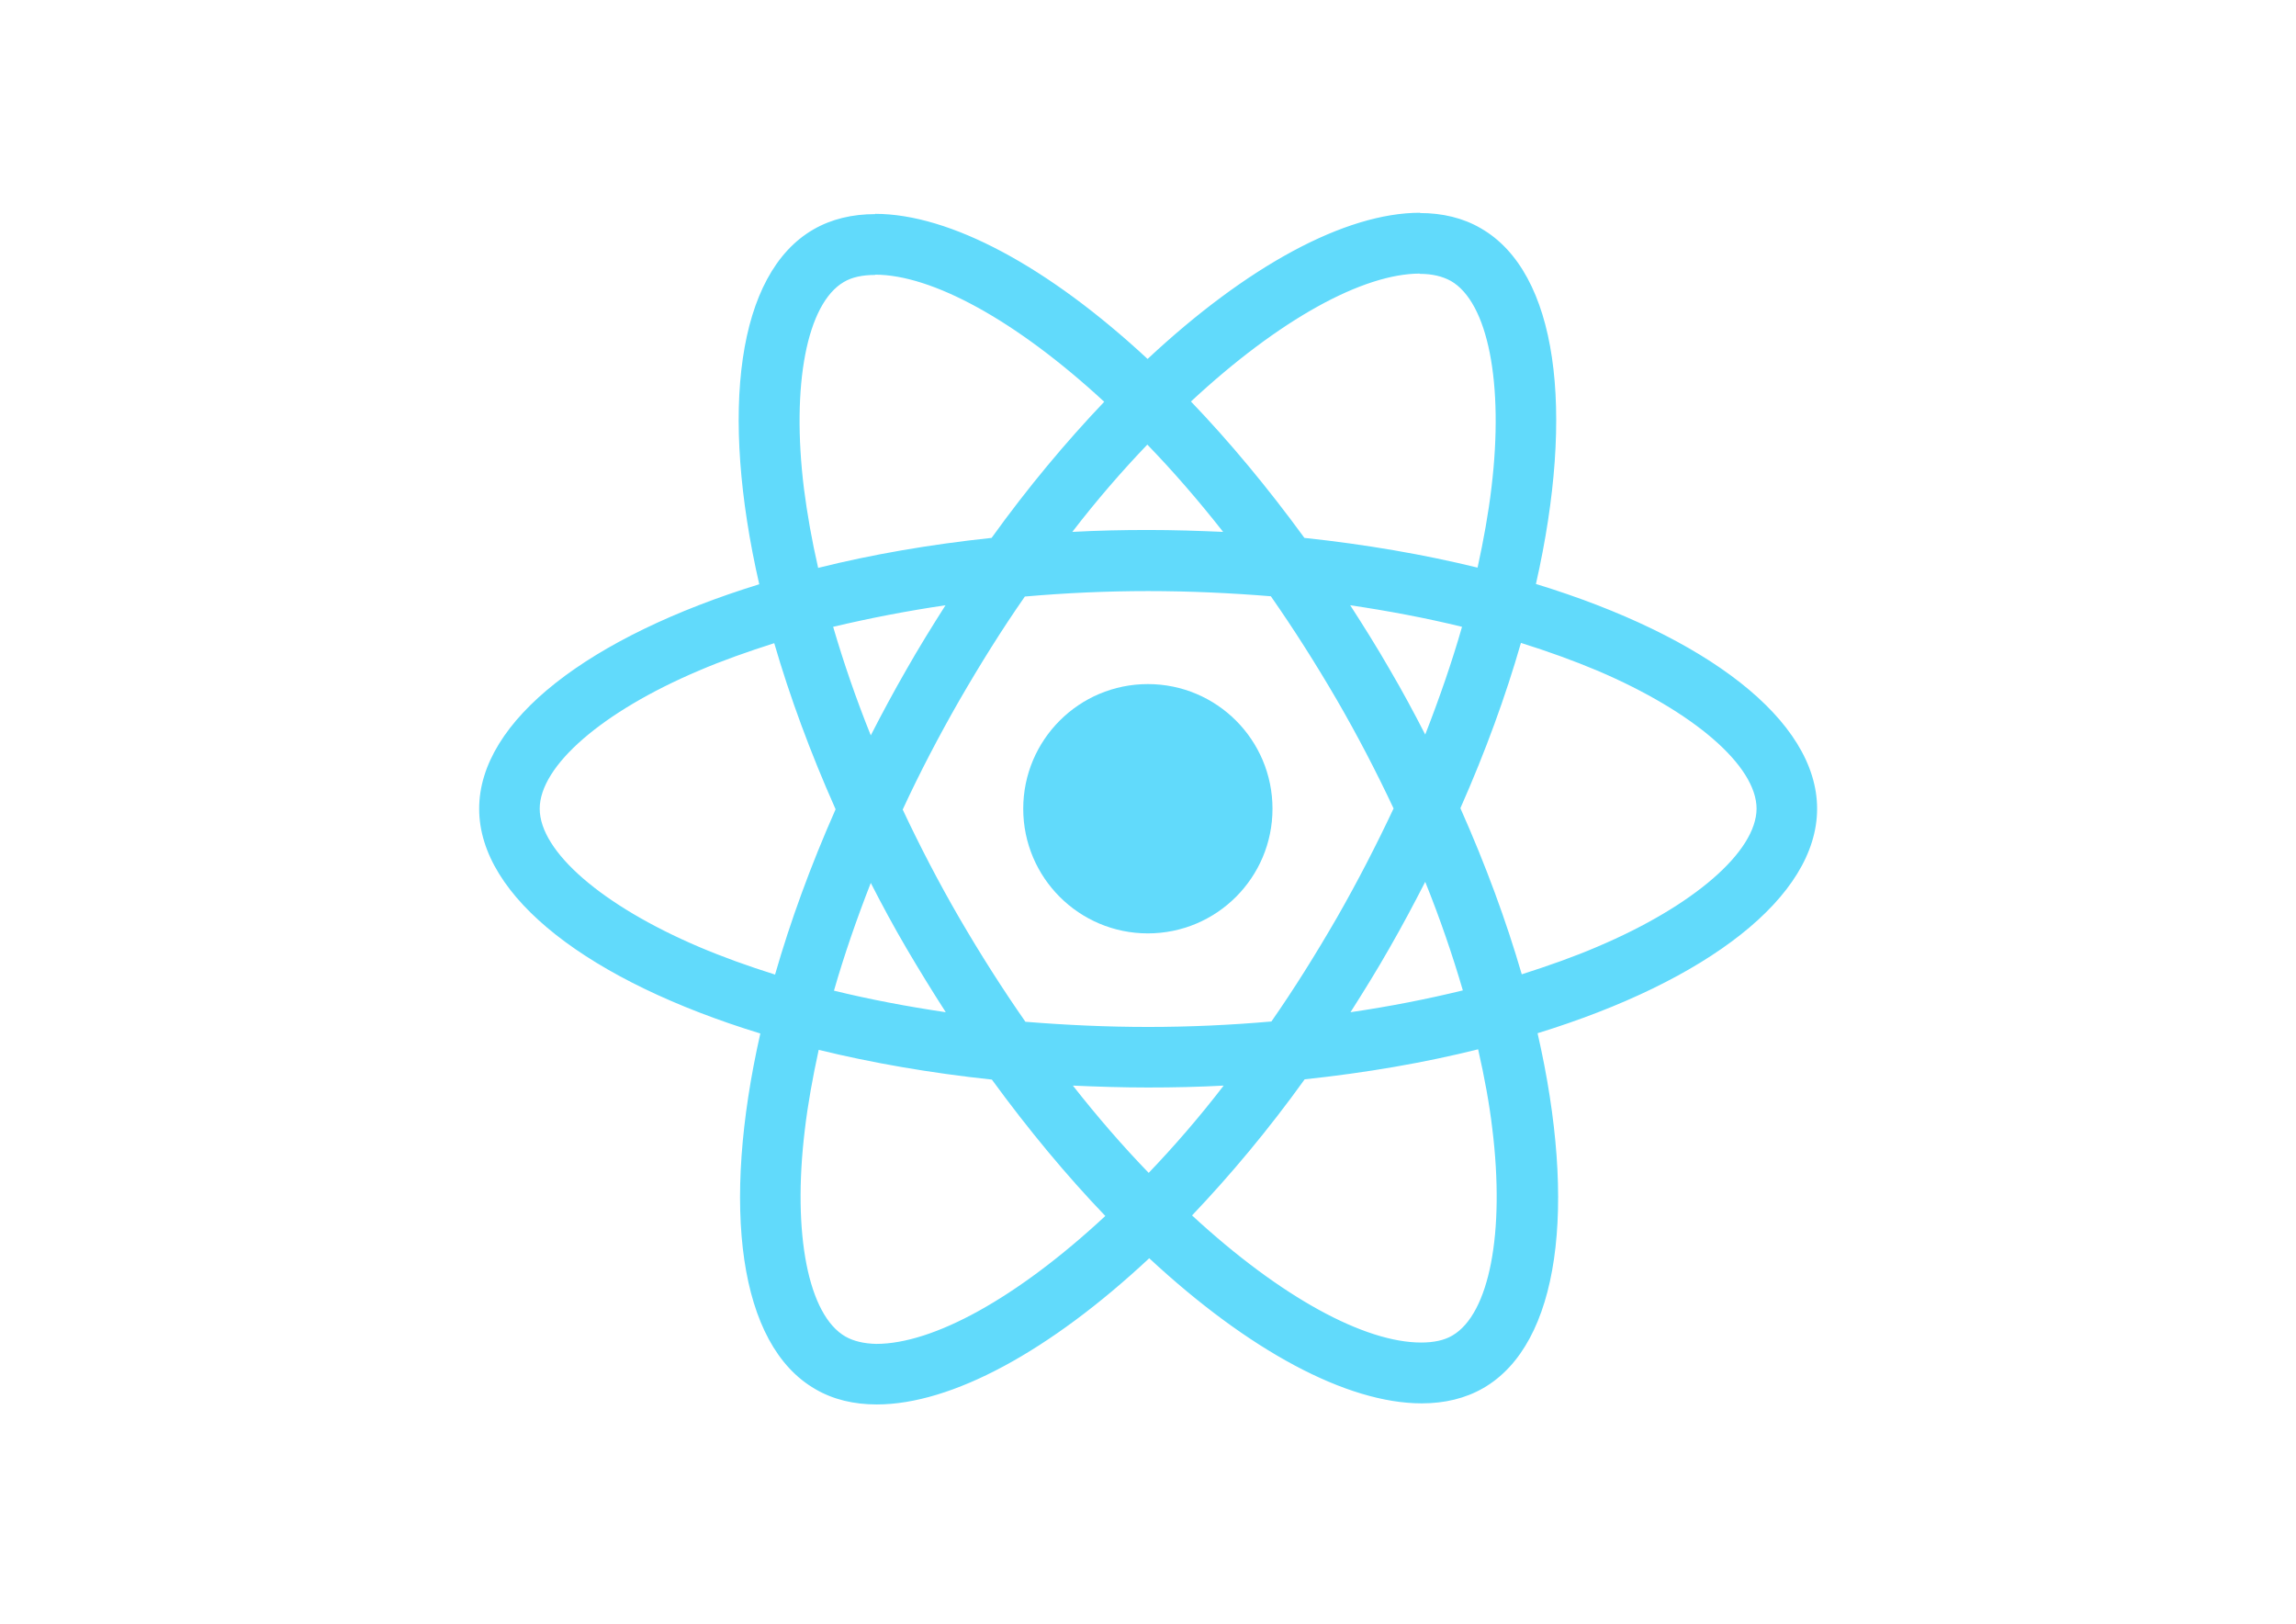
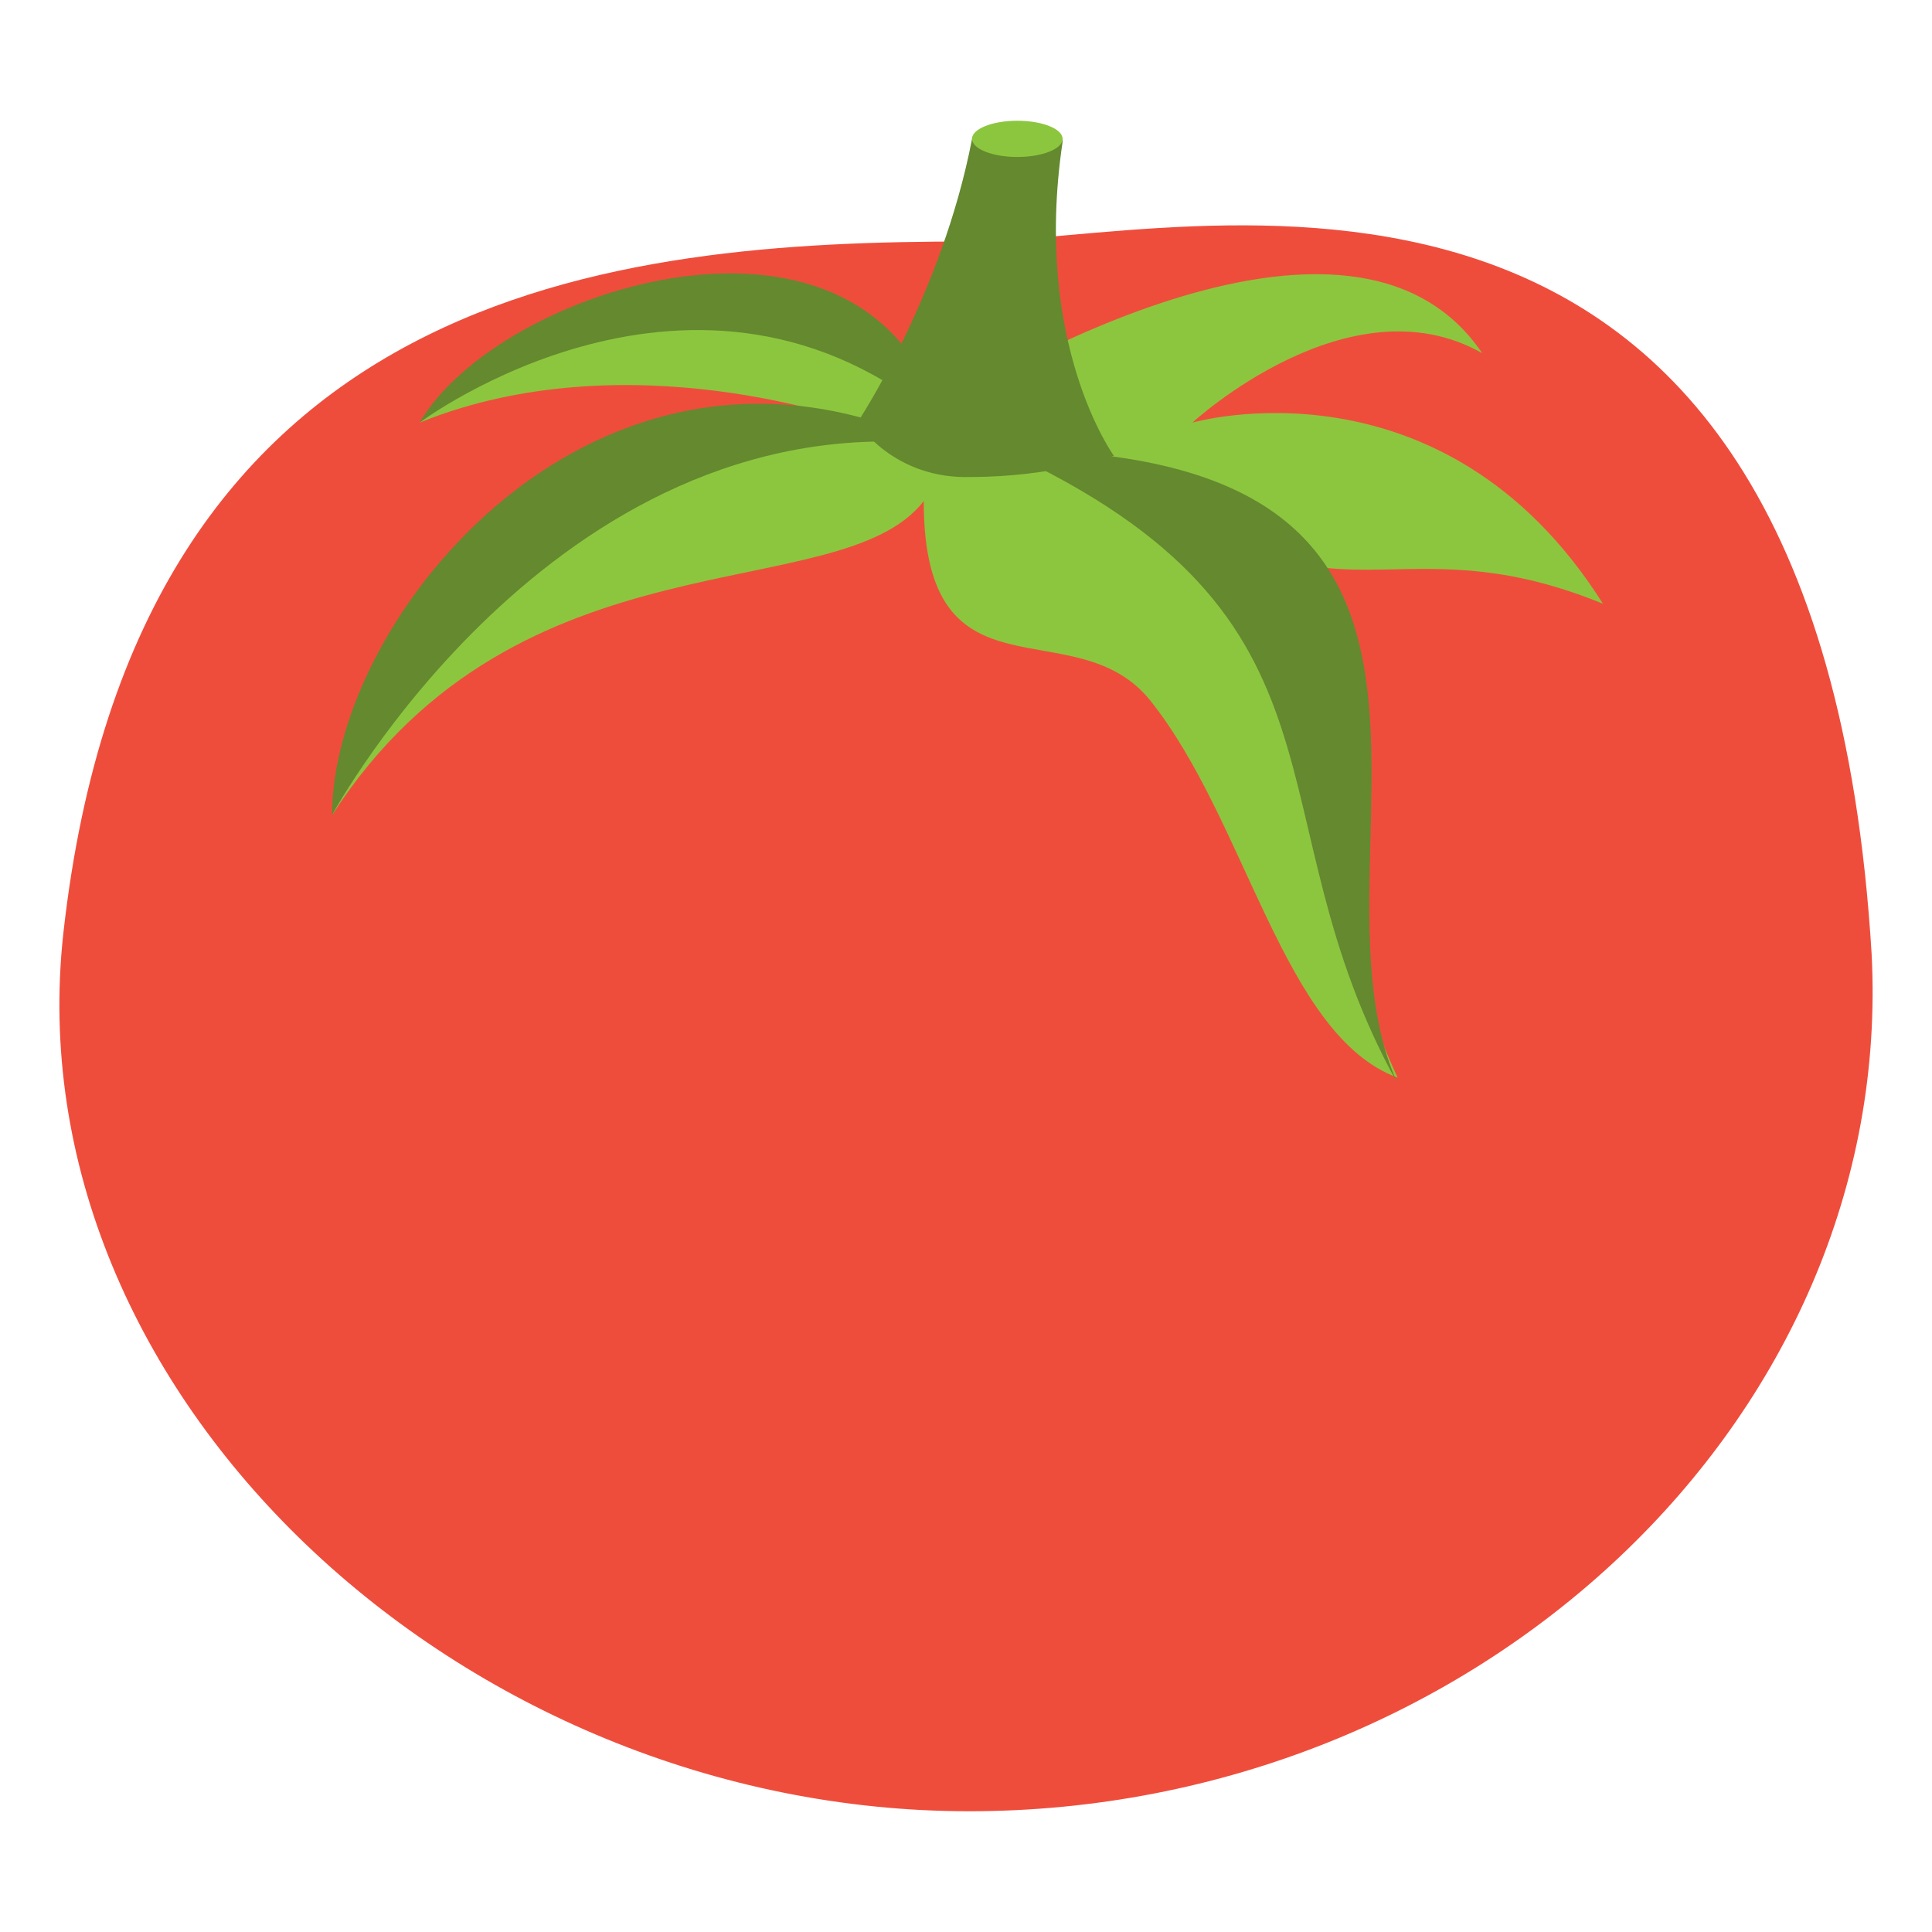
- <svg xmlns="http://www.w3.org/2000/svg" viewBox="0 0 841.9 595.3">
-   <g fill="#61DAFB">
-     <path d="M666.3 296.5c0-32.5-40.7-63.3-103.1-82.4 14.4-63.6 8-114.2-20.2-130.4-6.5-3.8-14.1-5.6-22.4-5.6v22.3c4.6 0 8.3.9 11.4 2.6 13.6 7.8 19.5 37.5 14.9 75.7-1.1 9.4-2.9 19.3-5.1 29.4-19.6-4.8-41-8.5-63.5-10.9-13.5-18.5-27.5-35.3-41.6-50 32.6-30.3 63.2-46.9 84-46.9V78c-27.5 0-63.5 19.6-99.9 53.6-36.4-33.8-72.4-53.2-99.9-53.2v22.3c20.7 0 51.4 16.5 84 46.6-14 14.7-28 31.4-41.3 49.9-22.6 2.4-44 6.1-63.6 11-2.3-10-4-19.7-5.2-29-4.7-38.2 1.1-67.9 14.6-75.8 3-1.8 6.9-2.6 11.5-2.6V78.5c-8.4 0-16 1.8-22.6 5.6-28.1 16.2-34.4 66.7-19.9 130.1-62.2 19.2-102.7 49.9-102.7 82.3 0 32.5 40.7 63.3 103.1 82.4-14.4 63.6-8 114.2 20.2 130.4 6.5 3.8 14.1 5.6 22.5 5.6 27.5 0 63.5-19.6 99.9-53.6 36.4 33.8 72.4 53.2 99.9 53.2 8.4 0 16-1.8 22.6-5.6 28.1-16.2 34.4-66.7 19.9-130.1 62-19.1 102.5-49.9 102.5-82.3zm-130.2-66.7c-3.7 12.9-8.3 26.2-13.5 39.5-4.1-8-8.4-16-13.1-24-4.6-8-9.5-15.8-14.4-23.4 14.2 2.1 27.9 4.7 41 7.9zm-45.8 106.5c-7.8 13.5-15.8 26.3-24.1 38.2-14.9 1.3-30 2-45.2 2-15.1 0-30.2-.7-45-1.9-8.3-11.9-16.4-24.6-24.2-38-7.6-13.1-14.5-26.4-20.8-39.8 6.2-13.4 13.2-26.8 20.7-39.9 7.8-13.5 15.8-26.3 24.1-38.2 14.9-1.3 30-2 45.2-2 15.1 0 30.2.7 45 1.9 8.3 11.9 16.4 24.6 24.2 38 7.6 13.1 14.5 26.4 20.8 39.8-6.3 13.4-13.2 26.8-20.7 39.9zm32.3-13c5.4 13.4 10 26.8 13.8 39.8-13.1 3.2-26.9 5.9-41.2 8 4.9-7.7 9.8-15.6 14.4-23.7 4.6-8 8.9-16.1 13-24.1zM421.2 430c-9.3-9.6-18.6-20.3-27.8-32 9 .4 18.2.7 27.5.7 9.4 0 18.7-.2 27.8-.7-9 11.7-18.3 22.4-27.5 32zm-74.4-58.9c-14.2-2.1-27.9-4.7-41-7.9 3.7-12.9 8.3-26.2 13.5-39.5 4.1 8 8.4 16 13.1 24 4.7 8 9.5 15.8 14.4 23.4zM420.7 163c9.3 9.6 18.6 20.3 27.8 32-9-.4-18.2-.7-27.5-.7-9.4 0-18.7.2-27.8.7 9-11.7 18.3-22.4 27.5-32zm-74 58.9c-4.9 7.7-9.8 15.6-14.4 23.7-4.6 8-8.9 16-13 24-5.4-13.4-10-26.8-13.8-39.8 13.1-3.1 26.9-5.8 41.2-7.9zm-90.5 125.2c-35.4-15.1-58.3-34.9-58.3-50.6 0-15.7 22.9-35.6 58.3-50.6 8.6-3.7 18-7 27.7-10.1 5.7 19.6 13.2 40 22.5 60.9-9.2 20.8-16.6 41.1-22.2 60.6-9.9-3.1-19.3-6.5-28-10.2zM310 490c-13.6-7.8-19.5-37.5-14.9-75.7 1.1-9.4 2.9-19.3 5.1-29.4 19.6 4.8 41 8.5 63.5 10.9 13.5 18.5 27.5 35.3 41.6 50-32.6 30.3-63.2 46.9-84 46.9-4.5-.1-8.3-1-11.3-2.7zm237.2-76.2c4.7 38.2-1.1 67.9-14.6 75.8-3 1.8-6.9 2.6-11.5 2.6-20.7 0-51.4-16.5-84-46.6 14-14.7 28-31.4 41.3-49.9 22.6-2.4 44-6.1 63.6-11 2.3 10.1 4.1 19.8 5.2 29.1zm38.5-66.7c-8.6 3.7-18 7-27.7 10.1-5.7-19.6-13.2-40-22.5-60.9 9.2-20.8 16.6-41.1 22.2-60.6 9.9 3.1 19.3 6.5 28.1 10.2 35.4 15.1 58.3 34.9 58.3 50.6-.1 15.7-23 35.6-58.4 50.6zM320.8 78.4z" />
-     <circle cx="420.9" cy="296.5" r="45.7" />
-     <path d="M520.5 78.1z" />
+ <svg xmlns="http://www.w3.org/2000/svg" viewBox="0 0 64 64" enable-background="new 0 0 64 64">
+   <path d="M62,31.6C62.8,47,48.9,60,32.1,60S0.4,46.2,2.1,30.9C4.5,9.4,20.4,8,32.1,8C39.2,8,60.2,1.8,62,31.6z" fill="#ef4d3c" />
+   <path d="m11 27c6.2-9.6 16.8-6.8 19.6-10.4 0 6.9 5 3.5 7.5 6.6 3.2 4 4.4 11.1 8.2 12.5-3.7-7.9 2.3-7.6-6.1-18.2 4.5 2.8 6.8 0 12.9 2.5-5.3-8.4-13.6-6-13.6-6s5.2-4.8 9.6-2.3c-4.6-6.8-17.9 1.8-17.9 1.8s-5.5-9.4-17.3.5c6.9-2.8 14.5 0 14.5 0s-12.5-3.1-17.4 13" fill="#8cc63e" />
+   <g fill="#64892f">
+     <path d="M11,27c0,0,7.3-13.5,19.9-12.3C19.8,9.6,11,20.4,11,27z" />
+     <path d="m13.9 14c0 0 9.2-6.9 17.3 0-2.4-8.4-14.7-4.5-17.3 0" />
+     <path d="m33.2 14.9c12.2 5.6 8.1 12 13.1 21-3.4-7.5 5-21-13.1-21" />
+     <path d="m28.4 14c0 0 2.8-4.2 3.8-9.4.1-.7 3.1-.6 3 .1-1 6.7 1.7 10.4 1.7 10.4s-2.1.7-4.7.7c-2.6.1-3.8-1.8-3.8-1.8" />
  </g>
+   <ellipse cx="33.7" cy="4.6" rx="1.5" ry=".6" fill="#8cc63e" />
</svg>
